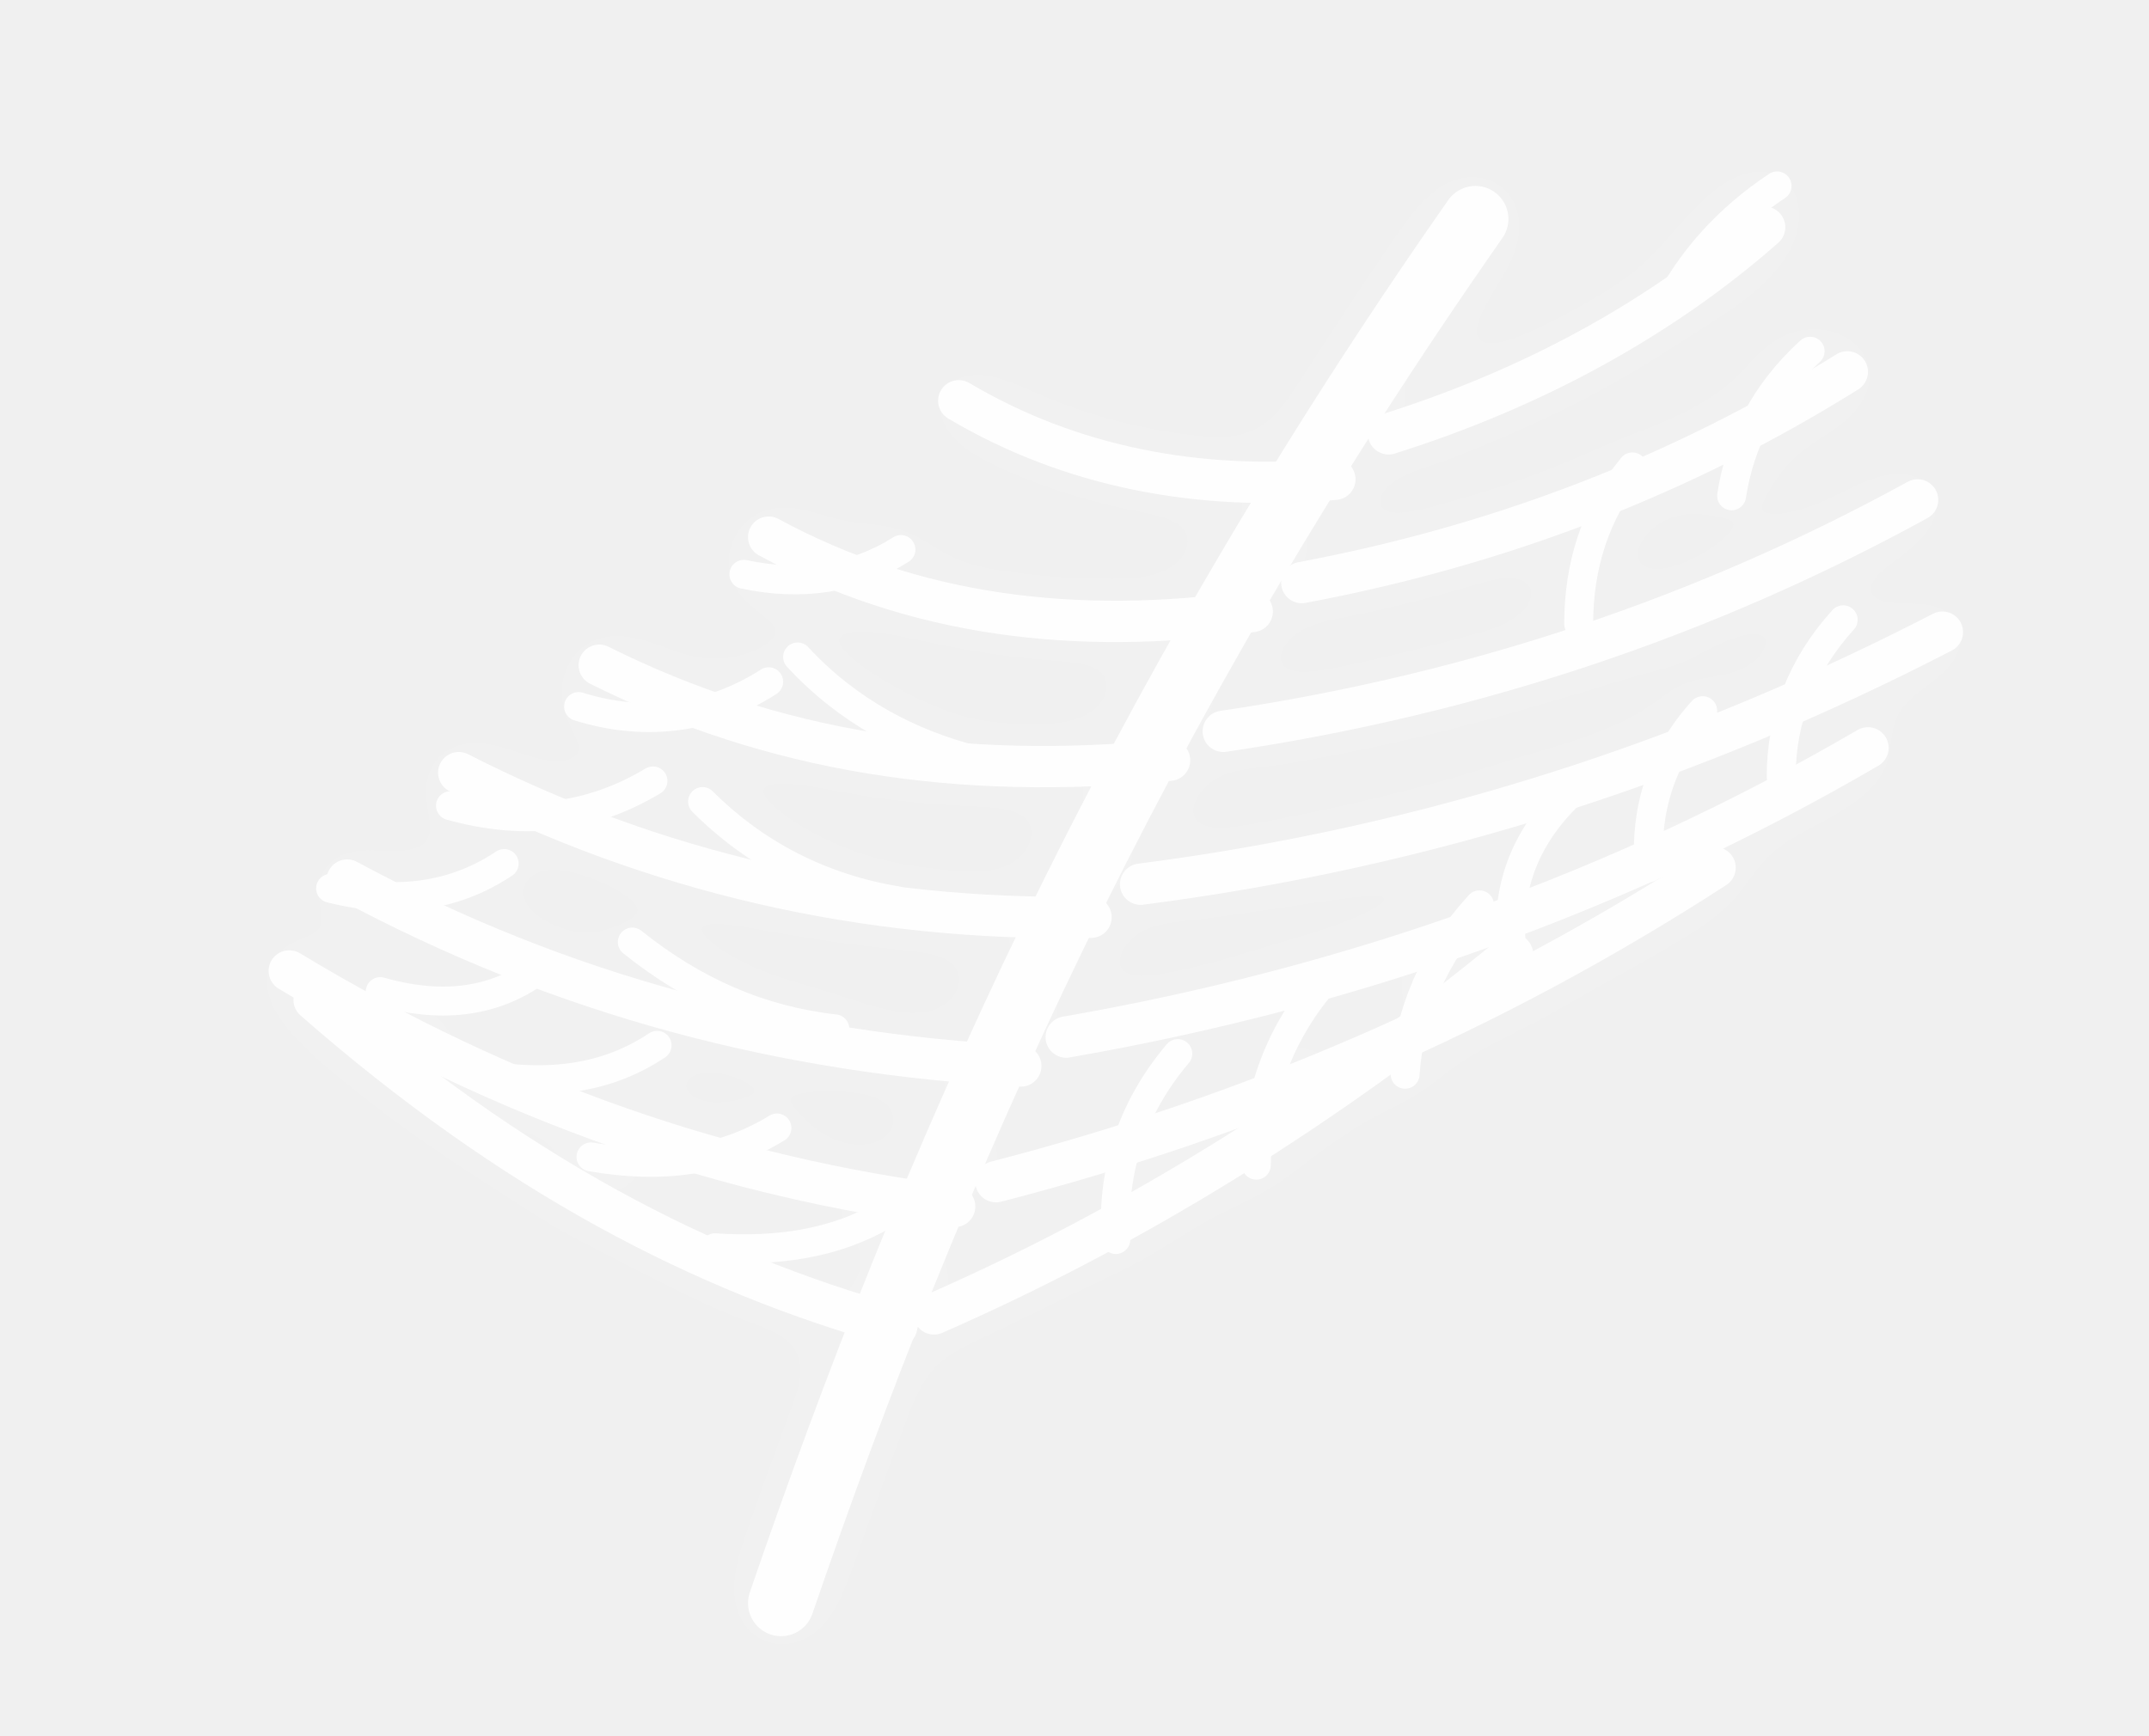
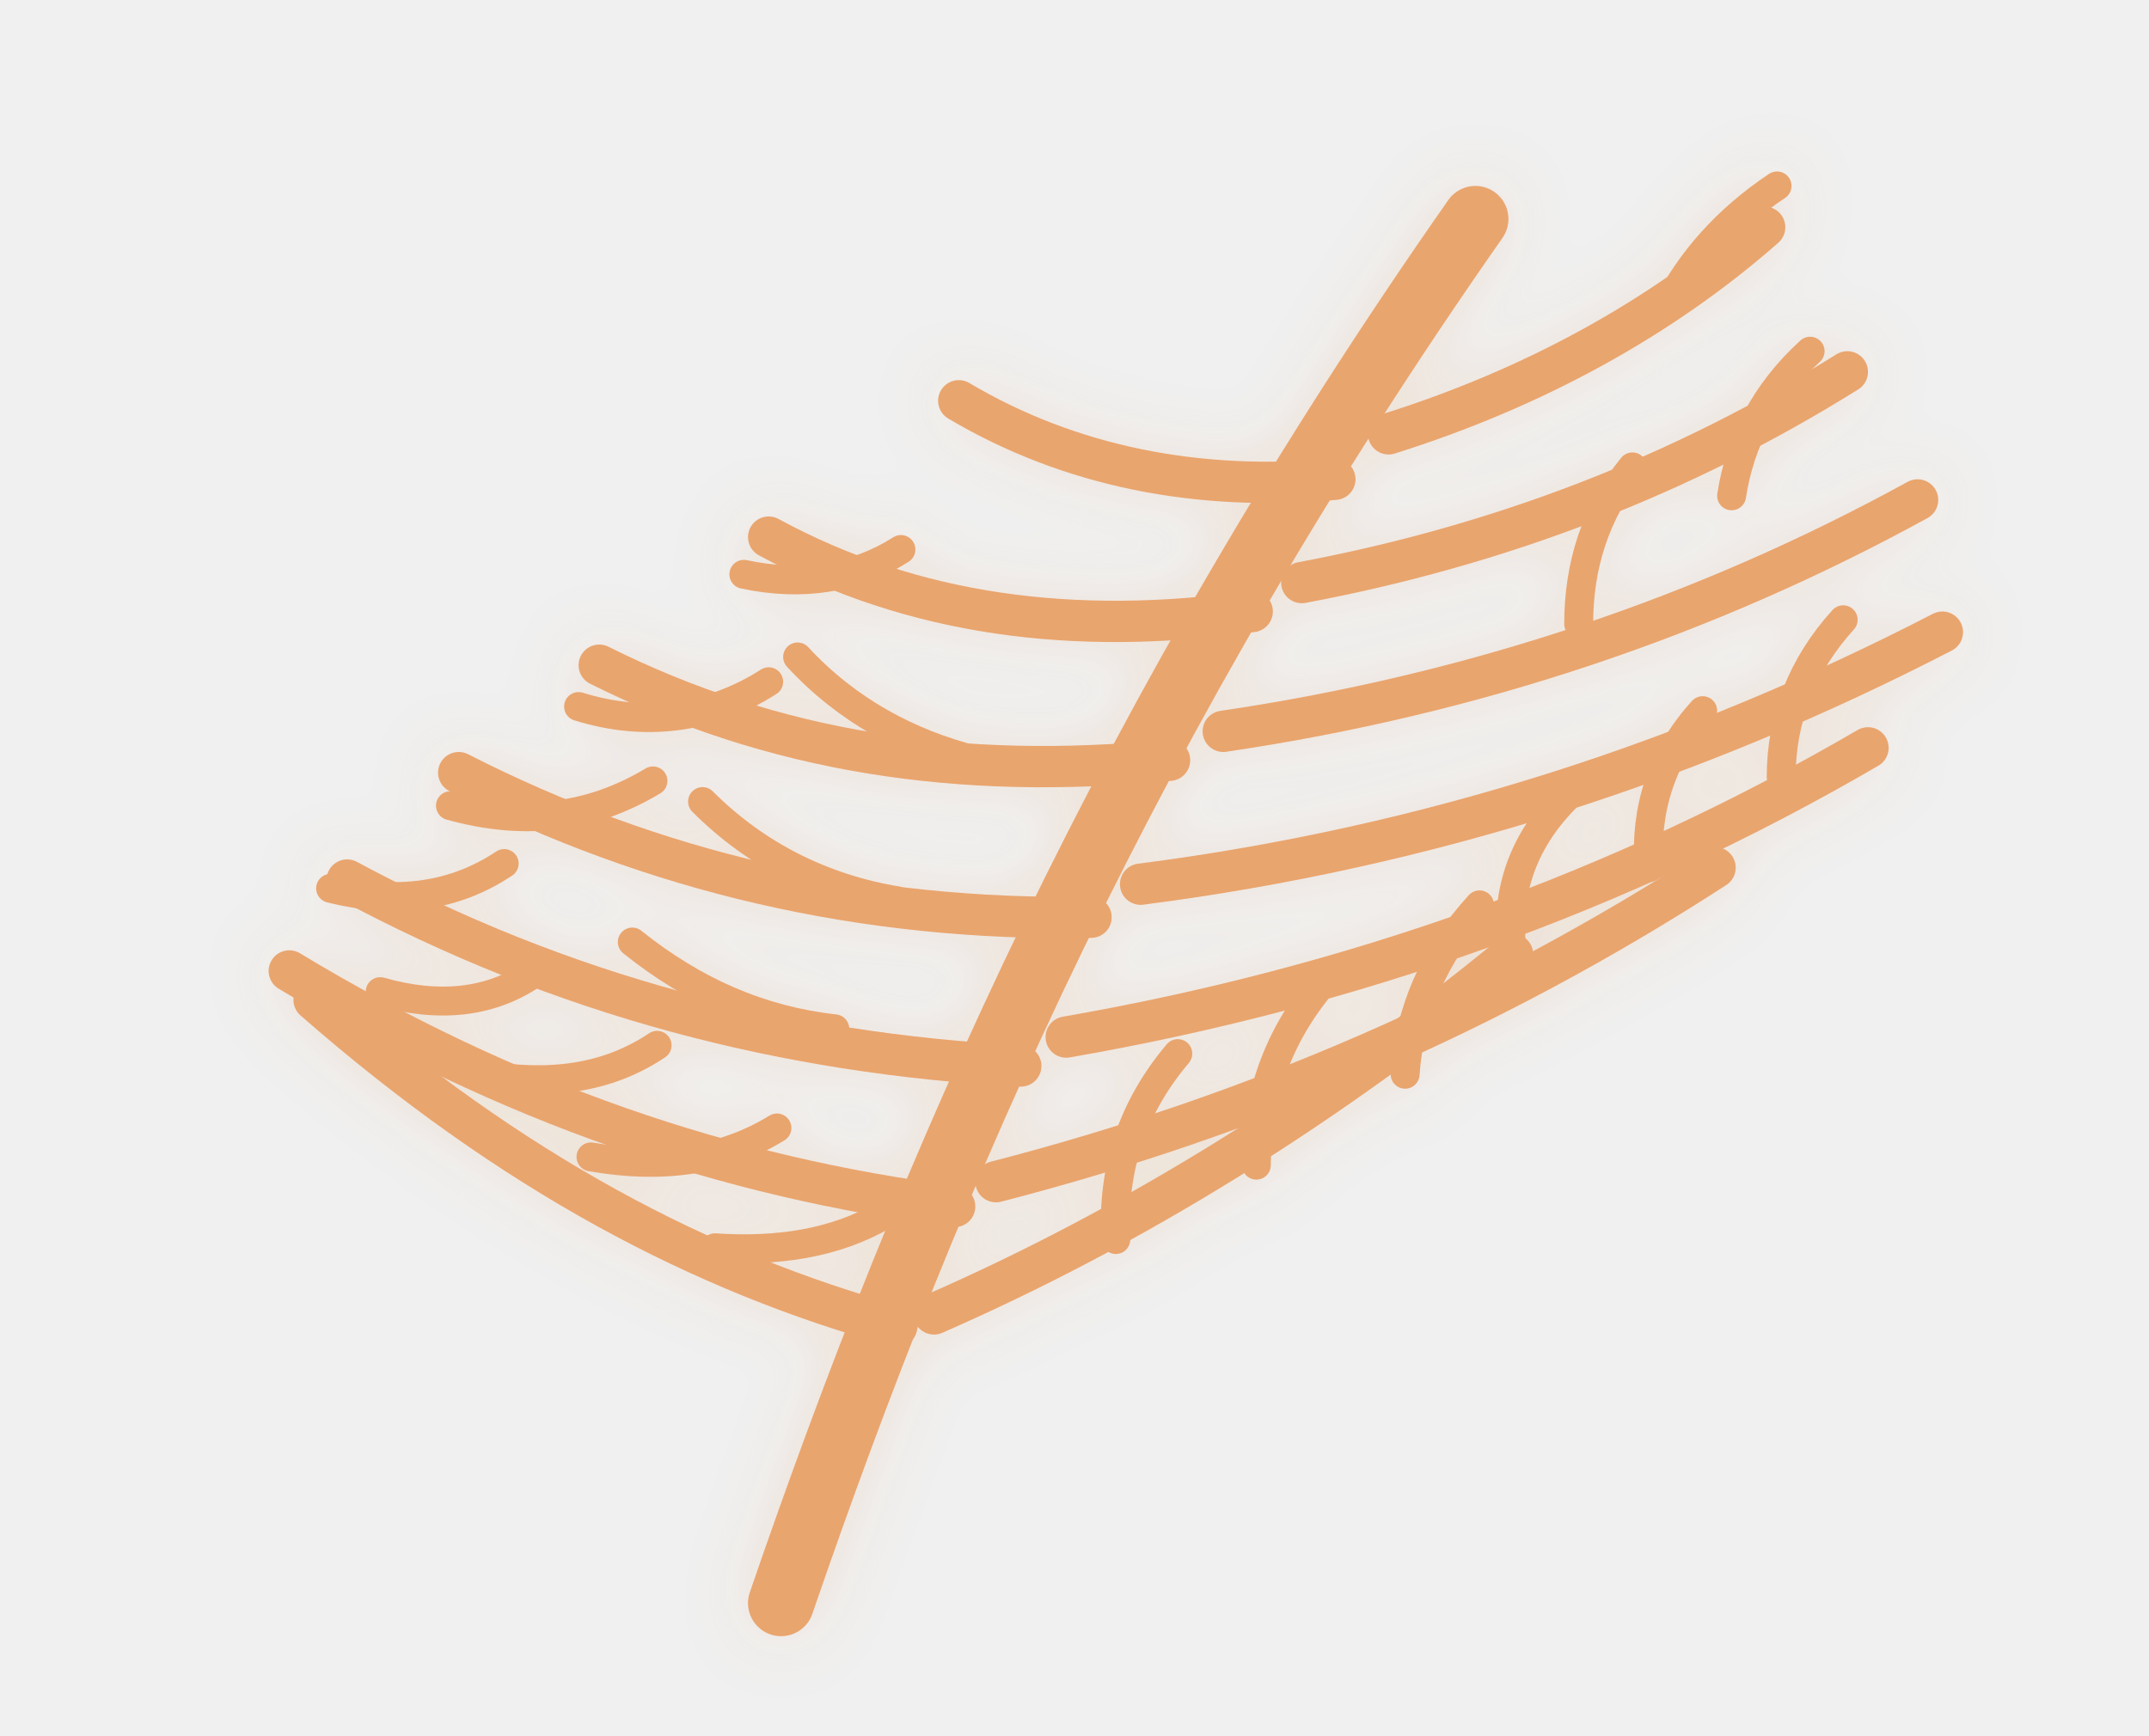
<svg xmlns="http://www.w3.org/2000/svg" viewBox="0 0 520 420" fill="none">
  <g opacity="0.94" filter="url(#leafShadow)">
-     <path d="M189 388c36-105 84-215 168-335" stroke="#fff" stroke-width="16" stroke-linecap="round" />
-     <path d="M217 321c-47-13-93-37-141-79" stroke="#fff" stroke-width="10" stroke-linecap="round" />
-     <path d="M231 292c-55-7-108-25-161-57" stroke="#fff" stroke-width="10" stroke-linecap="round" />
-     <path d="M247 258c-57-3-111-17-163-45" stroke="#fff" stroke-width="10" stroke-linecap="round" />
-     <path d="M264 222c-55 1-106-11-153-35" stroke="#fff" stroke-width="10" stroke-linecap="round" />
-     <path d="M283 184c-51 5-96-2-138-23" stroke="#fff" stroke-width="10" stroke-linecap="round" />
-     <path d="M303 148c-43 6-82 1-117-18" stroke="#fff" stroke-width="10" stroke-linecap="round" />
-     <path d="M323 116c-33 3-64-3-91-19" stroke="#fff" stroke-width="10" stroke-linecap="round" />
-     <path d="M226 318c48-21 95-50 140-87" stroke="#fff" stroke-width="10" stroke-linecap="round" />
-     <path d="M241 286c62-16 120-41 174-76" stroke="#fff" stroke-width="10" stroke-linecap="round" />
-     <path d="M258 251c69-12 134-35 194-70" stroke="#fff" stroke-width="10" stroke-linecap="round" />
-     <path d="M276 214c70-9 134-30 194-61" stroke="#fff" stroke-width="10" stroke-linecap="round" />
-     <path d="M296 177c61-9 117-28 168-56" stroke="#fff" stroke-width="10" stroke-linecap="round" />
-     <path d="M315 141c48-9 92-26 132-51" stroke="#fff" stroke-width="10" stroke-linecap="round" />
-     <path d="M336 105c35-11 66-28 91-50" stroke="#fff" stroke-width="10" stroke-linecap="round" />
-     <g stroke="#fff" stroke-width="7" stroke-linecap="round">
+     <path d="M189 388c36-105 84-215 168-335" stroke="#E9A066" stroke-width="16" stroke-linecap="round" />
+     <path d="M217 321c-47-13-93-37-141-79" stroke="#E9A066" stroke-width="10" stroke-linecap="round" />
+     <path d="M231 292c-55-7-108-25-161-57" stroke="#E9A066" stroke-width="10" stroke-linecap="round" />
+     <path d="M247 258c-57-3-111-17-163-45" stroke="#E9A066" stroke-width="10" stroke-linecap="round" />
+     <path d="M264 222c-55 1-106-11-153-35" stroke="#E9A066" stroke-width="10" stroke-linecap="round" />
+     <path d="M283 184c-51 5-96-2-138-23" stroke="#E9A066" stroke-width="10" stroke-linecap="round" />
+     <path d="M303 148c-43 6-82 1-117-18" stroke="#E9A066" stroke-width="10" stroke-linecap="round" />
+     <path d="M323 116c-33 3-64-3-91-19" stroke="#E9A066" stroke-width="10" stroke-linecap="round" />
+     <path d="M226 318c48-21 95-50 140-87" stroke="#E9A066" stroke-width="10" stroke-linecap="round" />
+     <path d="M241 286c62-16 120-41 174-76" stroke="#E9A066" stroke-width="10" stroke-linecap="round" />
+     <path d="M258 251c69-12 134-35 194-70" stroke="#E9A066" stroke-width="10" stroke-linecap="round" />
+     <path d="M276 214c70-9 134-30 194-61" stroke="#E9A066" stroke-width="10" stroke-linecap="round" />
+     <path d="M296 177c61-9 117-28 168-56" stroke="#E9A066" stroke-width="10" stroke-linecap="round" />
+     <path d="M315 141c48-9 92-26 132-51" stroke="#E9A066" stroke-width="10" stroke-linecap="round" />
+     <path d="M336 105c35-11 66-28 91-50" stroke="#E9A066" stroke-width="10" stroke-linecap="round" />
+     <g stroke="#E9A066" stroke-width="7" stroke-linecap="round">
      <path d="M92 240c14 4 27 3 38-5M116 260c17 3 31 1 43-7M143 280c17 3 32 1 45-7M173 302c15 1 29-1 41-8" />
      <path d="M80 215c16 4 30 2 42-6M109 195c18 5 34 3 49-6M140 171c16 5 32 3 46-6M180 139c14 3 27 1 38-6" />
      <path d="M366 231c-2-14 2-27 13-38M399 210c-1-14 3-27 13-38M431 188c0-14 5-27 15-38" />
      <path d="M382 151c0-14 4-27 13-38M419 120c2-13 8-25 19-35M403 75c6-12 15-22 27-30" />
      <path d="M270 300c-1-17 4-32 15-45M304 282c0-16 5-31 16-44M340 260c1-15 7-29 18-41" />
      <path d="M202 249c-18-2-34-9-49-21M217 218c-18-3-34-11-47-24M236 184c-16-4-31-12-43-25" />
    </g>
  </g>
  <defs>
    <filter id="leafShadow" x="0" y="0" width="520" height="420" filterUnits="userSpaceOnUse" color-interpolation-filters="sRGB">
      <feDropShadow dx="0" dy="5" stdDeviation="7" flood-color="#000000" flood-opacity="0.26" />
-       <feDropShadow dx="0" dy="0" stdDeviation="8" flood-color="#ffffff" flood-opacity="0.16" />
+       <feDropShadow dx="0" dy="0" stdDeviation="8" flood-color="#E9A066" flood-opacity="0.2" />
    </filter>
  </defs>
</svg>
